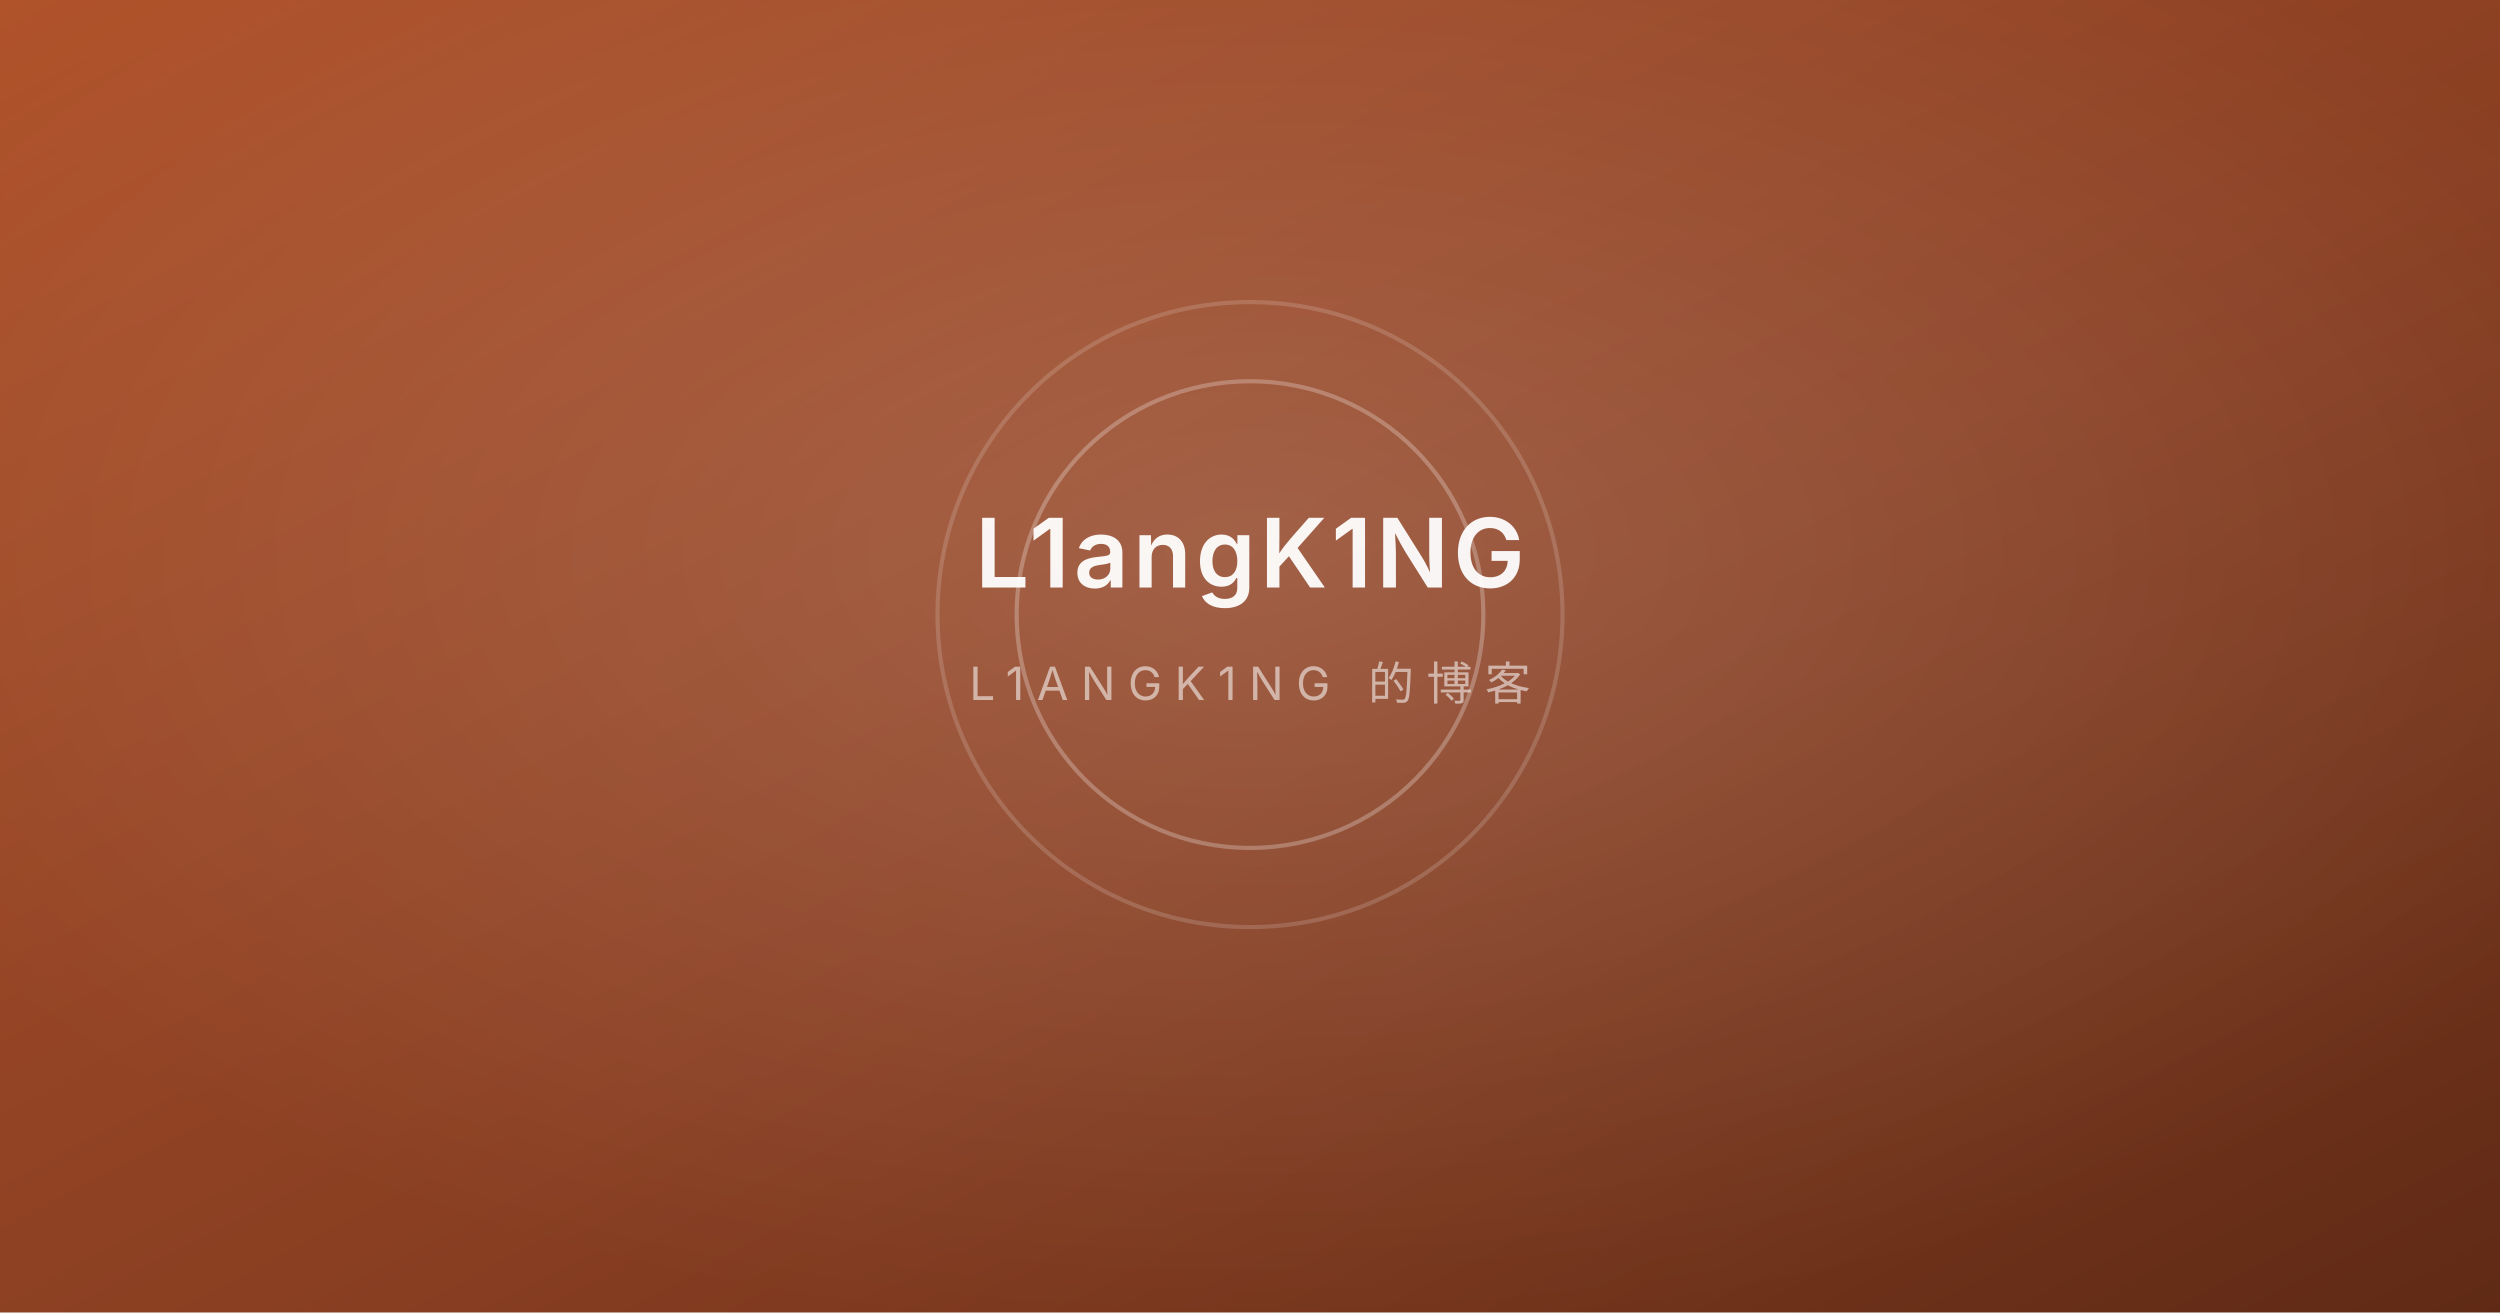
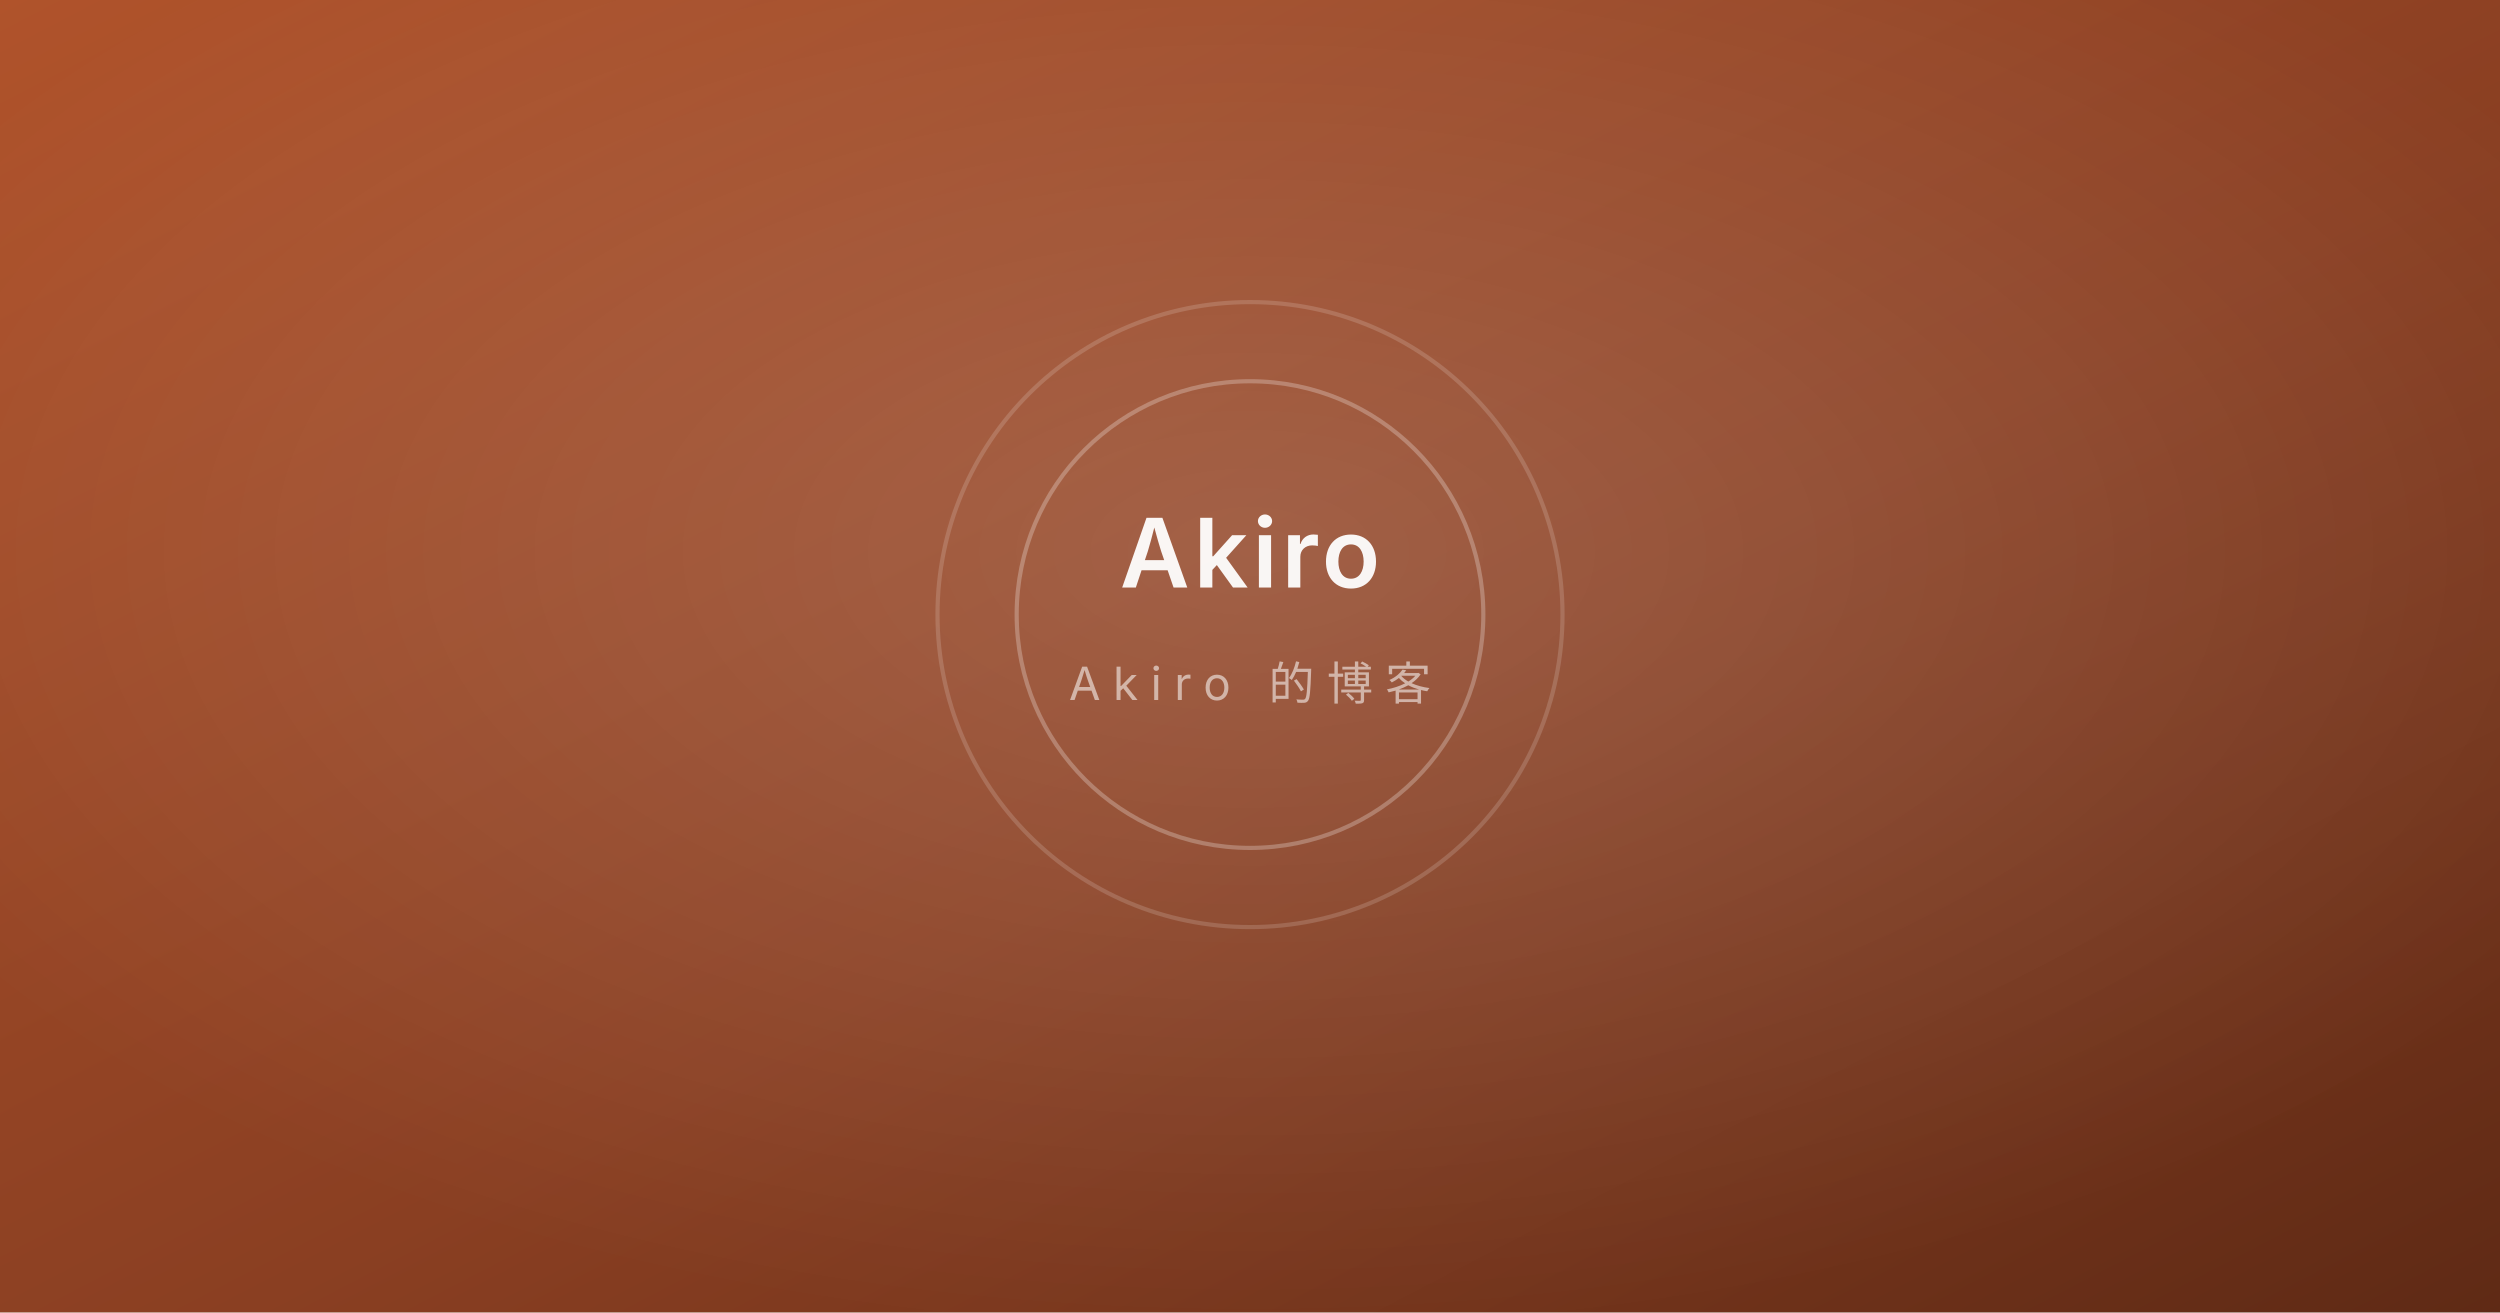
<svg xmlns="http://www.w3.org/2000/svg" width="1200" height="630" viewBox="0 0 1200 630" role="img" aria-label="默认封面">
  <defs>
    <linearGradient id="cover-g" x1="0" y1="0" x2="1" y2="1">
      <stop offset="0" stop-color="#b0532b" />
      <stop offset="0.55" stop-color="#8a3f22" />
      <stop offset="1" stop-color="#5f2a15" />
    </linearGradient>
    <radialGradient id="cover-glow" cx="0.5" cy="0.42" r="0.6">
      <stop offset="0" stop-color="rgba(255,255,255,0.16)" />
      <stop offset="1" stop-color="rgba(255,255,255,0)" />
    </radialGradient>
  </defs>
  <rect width="1200" height="630" fill="url(#cover-g)" />
  <rect width="1200" height="630" fill="url(#cover-glow)" />
  <circle cx="600" cy="295" r="150" fill="none" stroke="rgba(255,255,255,0.16)" stroke-width="2" />
  <circle cx="600" cy="295" r="112" fill="none" stroke="rgba(255,255,255,0.26)" stroke-width="2" />
-   <text x="600" y="282" text-anchor="middle" font-family="-apple-system, BlinkMacSystemFont, 'Segoe UI', 'PingFang SC', 'Hiragino Sans GB', 'Microsoft YaHei', sans-serif" font-size="46" font-weight="600" letter-spacing="2" fill="rgba(255,255,255,0.94)">L1angK1NG</text>
-   <text x="600" y="336" text-anchor="middle" font-family="-apple-system, BlinkMacSystemFont, 'Segoe UI', 'PingFang SC', 'Hiragino Sans GB', 'Microsoft YaHei', sans-serif" font-size="22" letter-spacing="6" fill="rgba(255,255,255,0.55)">L1ANGK1NG 的博客</text>
+   <text x="600" y="282" text-anchor="middle" font-family="-apple-system, BlinkMacSystemFont, 'Segoe UI', 'PingFang SC', 'Hiragino Sans GB', 'Microsoft YaHei', sans-serif" font-size="46" font-weight="600" letter-spacing="2" fill="rgba(255,255,255,0.94)">Akiro</text>
+   <text x="600" y="336" text-anchor="middle" font-family="-apple-system, BlinkMacSystemFont, 'Segoe UI', 'PingFang SC', 'Hiragino Sans GB', 'Microsoft YaHei', sans-serif" font-size="22" letter-spacing="6" fill="rgba(255,255,255,0.55)">Akiro 的博客</text>
</svg>
